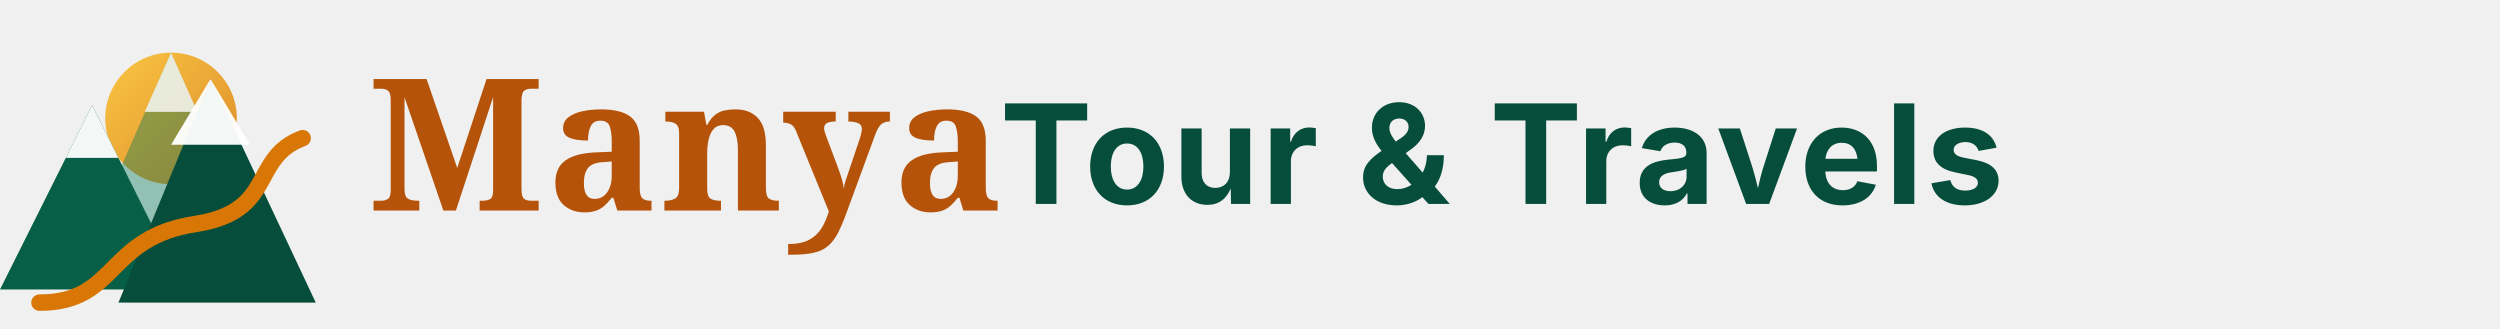
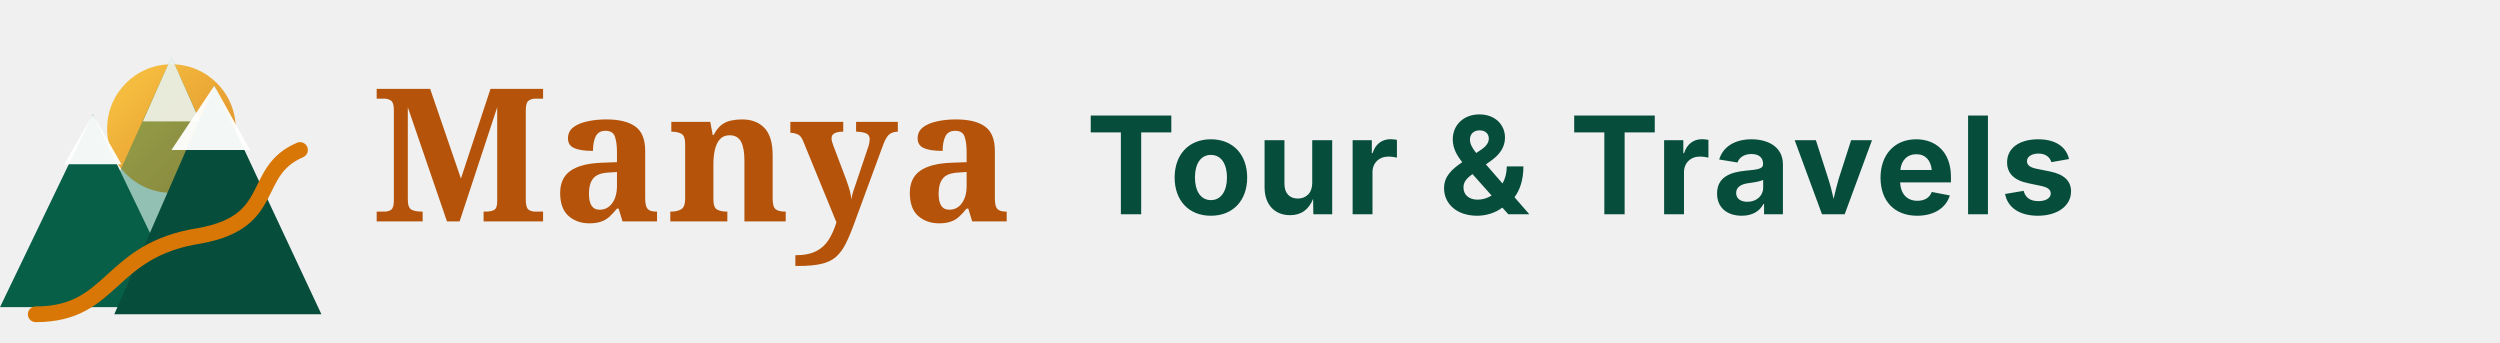
- <svg xmlns="http://www.w3.org/2000/svg" viewBox="0 0 380 50" fill="none" class="h-10 sm:h-11 w-auto">
+ <svg xmlns="http://www.w3.org/2000/svg" viewBox="0 0 350 48" fill="none" class="h-9 sm:h-10 w-auto">
  <defs>
    <linearGradient id="goldGradDark" x1="0%" y1="0%" x2="100%" y2="100%">
      <stop offset="0%" stop-color="#D97706" />
      <stop offset="50%" stop-color="#B45309" />
      <stop offset="100%" stop-color="#92400E" />
    </linearGradient>
    <linearGradient id="sunGradDark" x1="0%" y1="0%" x2="100%" y2="100%">
      <stop offset="0%" stop-color="#FBBF24" />
      <stop offset="100%" stop-color="#D97706" />
    </linearGradient>
  </defs>
-   <g transform="translate(0, 2)">
-     <circle cx="26" cy="16" r="10" fill="url(#sunGradDark)" opacity="0.85" />
-     <polygon points="26,6 40,38 12,38" fill="#047857" opacity="0.4" />
-     <polygon points="14,14 28,42 0,42" fill="#065F46" />
-     <polygon points="32,10 48,44 18,44" fill="#064E3B" />
-     <polygon points="14,14 18,22 10,22" fill="#FFFFFF" opacity="0.95" />
-     <polygon points="32,10 38,20 26,20" fill="#FFFFFF" opacity="0.95" />
-     <polygon points="26,6 30,15 22,15" fill="#FFFFFF" opacity="0.8" />
-     <path d="M 6 44 C 18 44, 16 34, 30 32 C 42 30, 38 22, 46 19" stroke="#D97706" stroke-width="2.5" stroke-linecap="round" fill="none" />
+   <g transform="translate(0, 3)">
+     <circle cx="24" cy="15" r="9" fill="url(#sunGradDark)" opacity="0.85" />
+     <polygon points="24,5 38,36 10,36" fill="#047857" opacity="0.4" />
+     <polygon points="13,13 26,40 0,40" fill="#065F46" />
+     <polygon points="30,9 45,41 16,41" fill="#064E3B" />
+     <polygon points="13,13 17,20 9,20" fill="#FFFFFF" opacity="0.95" />
+     <polygon points="30,9 35,18 24,18" fill="#FFFFFF" opacity="0.95" />
+     <polygon points="24,5 28,14 20,14" fill="#FFFFFF" opacity="0.8" />
+     <path d="M 5 41 C 16 41, 15 32, 28 30 C 39 28, 35 21, 42 18" stroke="#D97706" stroke-width="2.2" stroke-linecap="round" fill="none" />
  </g>
-   <g transform="translate(56, 32)">
-     <text x="0" y="0" font-family="'Playfair Display', Georgia, serif" font-weight="800" font-size="28" fill="#B45309" letter-spacing="0.5">
+   <g transform="translate(52, 31)">
+     <text x="0" y="0" font-family="'Playfair Display', Georgia, serif" font-weight="800" font-size="26" fill="#B45309" letter-spacing="0.5">
      Manya
    </text>
-     <text x="96" y="-1" font-family="'Inter', system-ui, -apple-system, sans-serif" font-weight="700" font-size="21" fill="#064E3B" letter-spacing="0.5">
+     <text x="100" y="-1" font-family="'Inter', system-ui, -apple-system, sans-serif" font-weight="700" font-size="19" fill="#064E3B" letter-spacing="0.5">
      Tour &amp; Travels
    </text>
  </g>
</svg>
